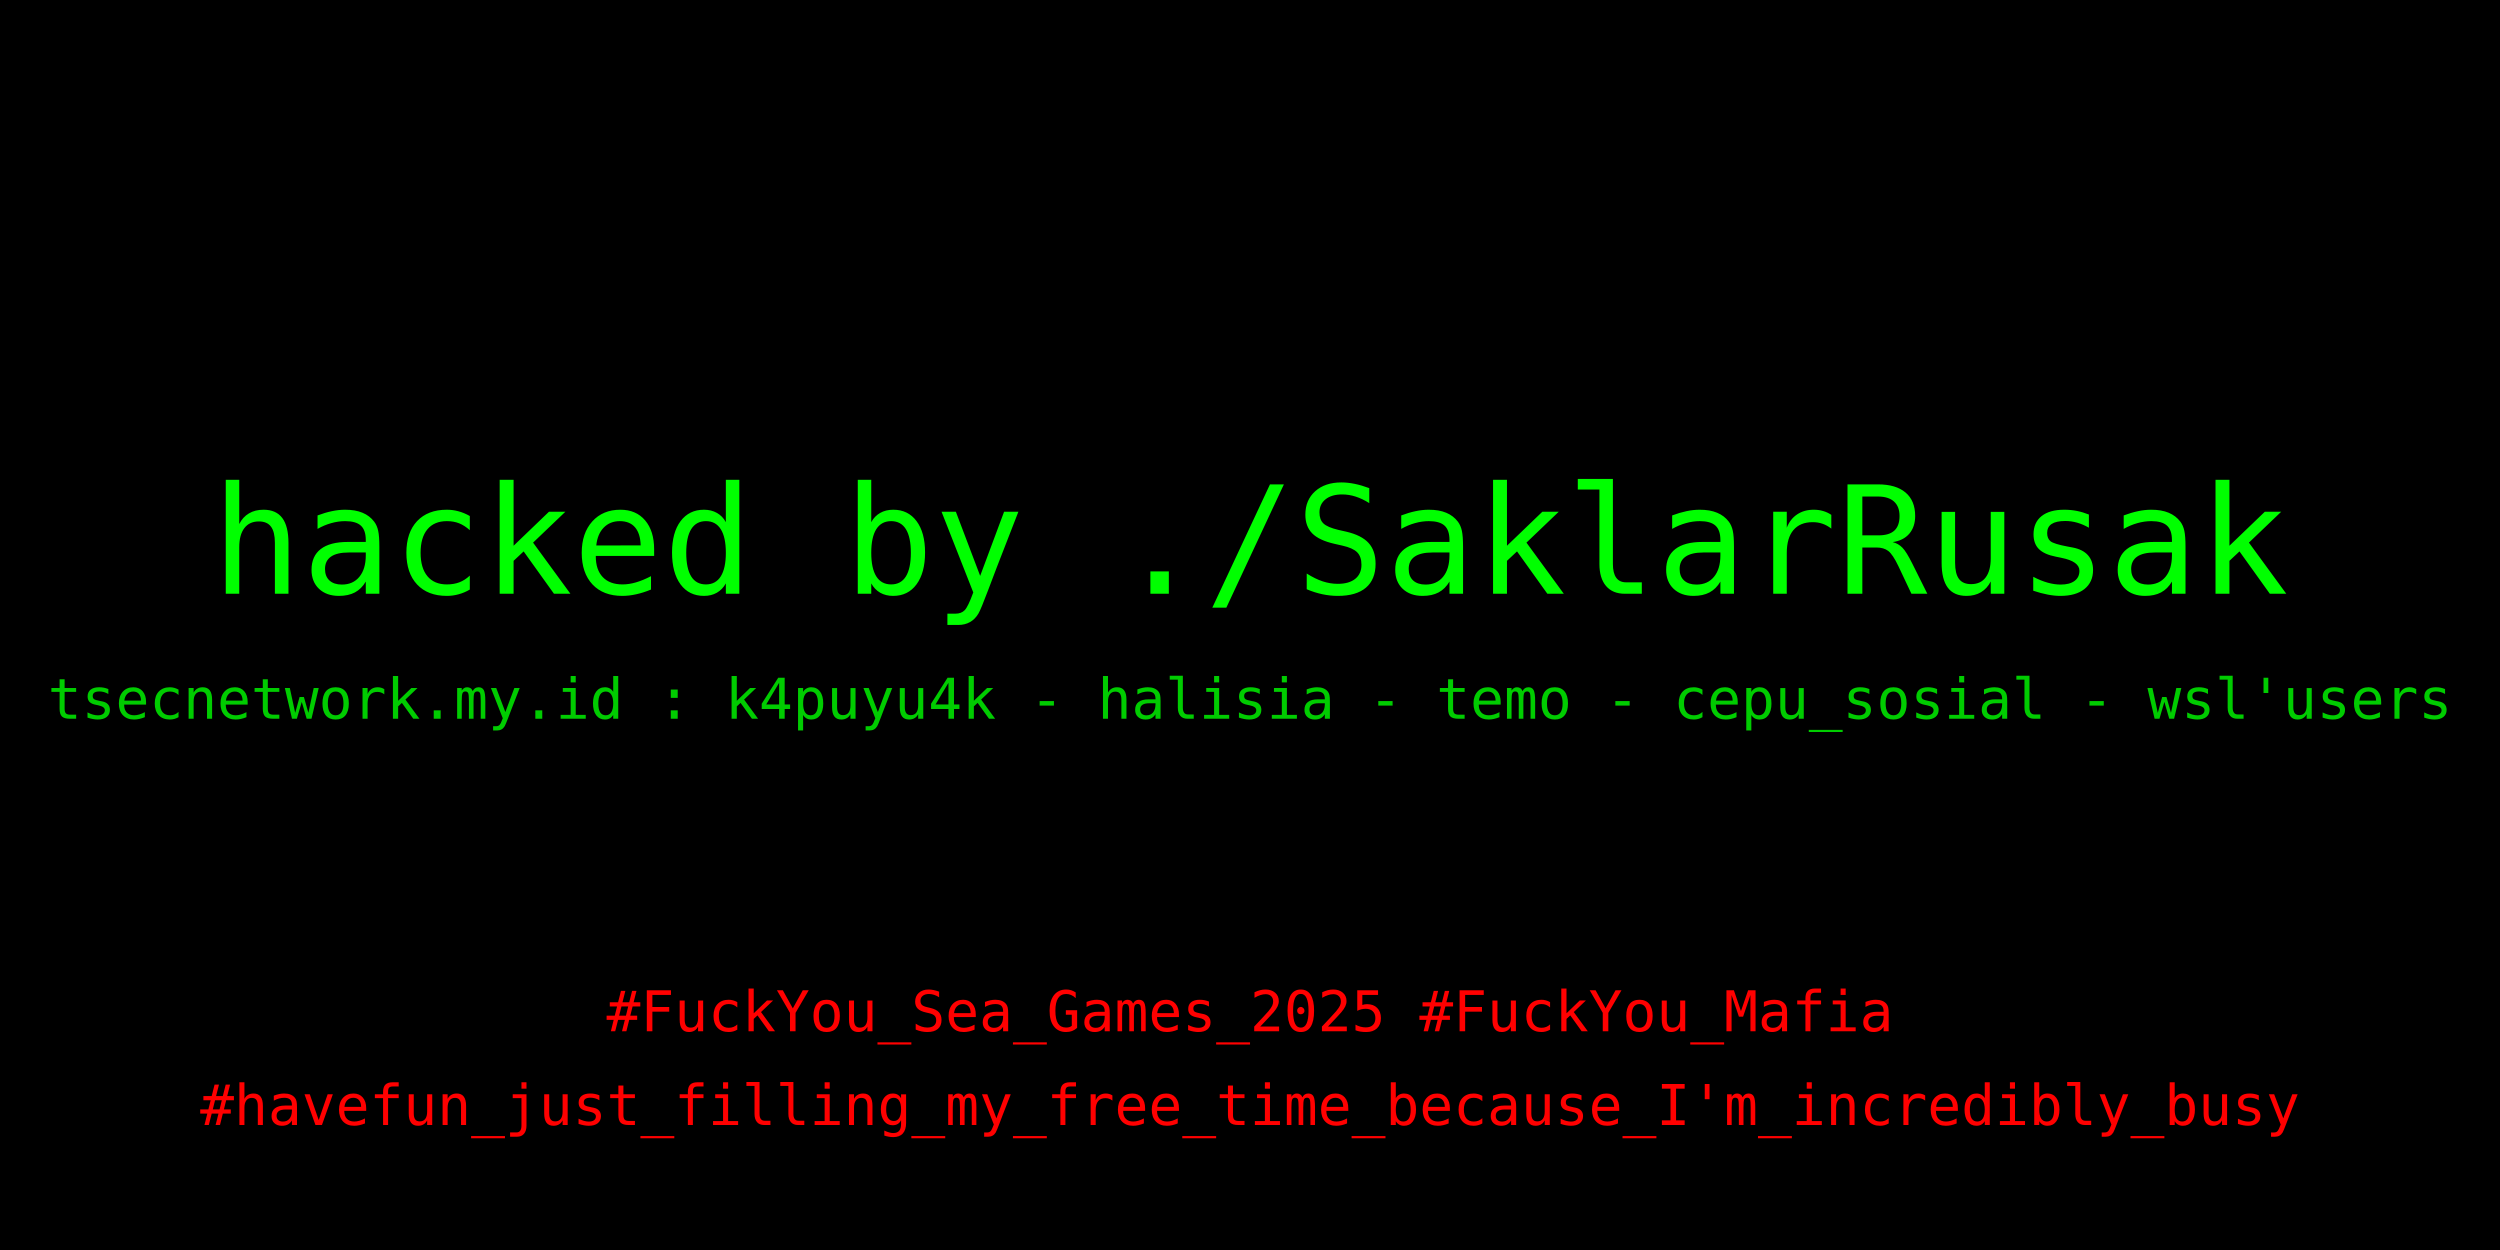
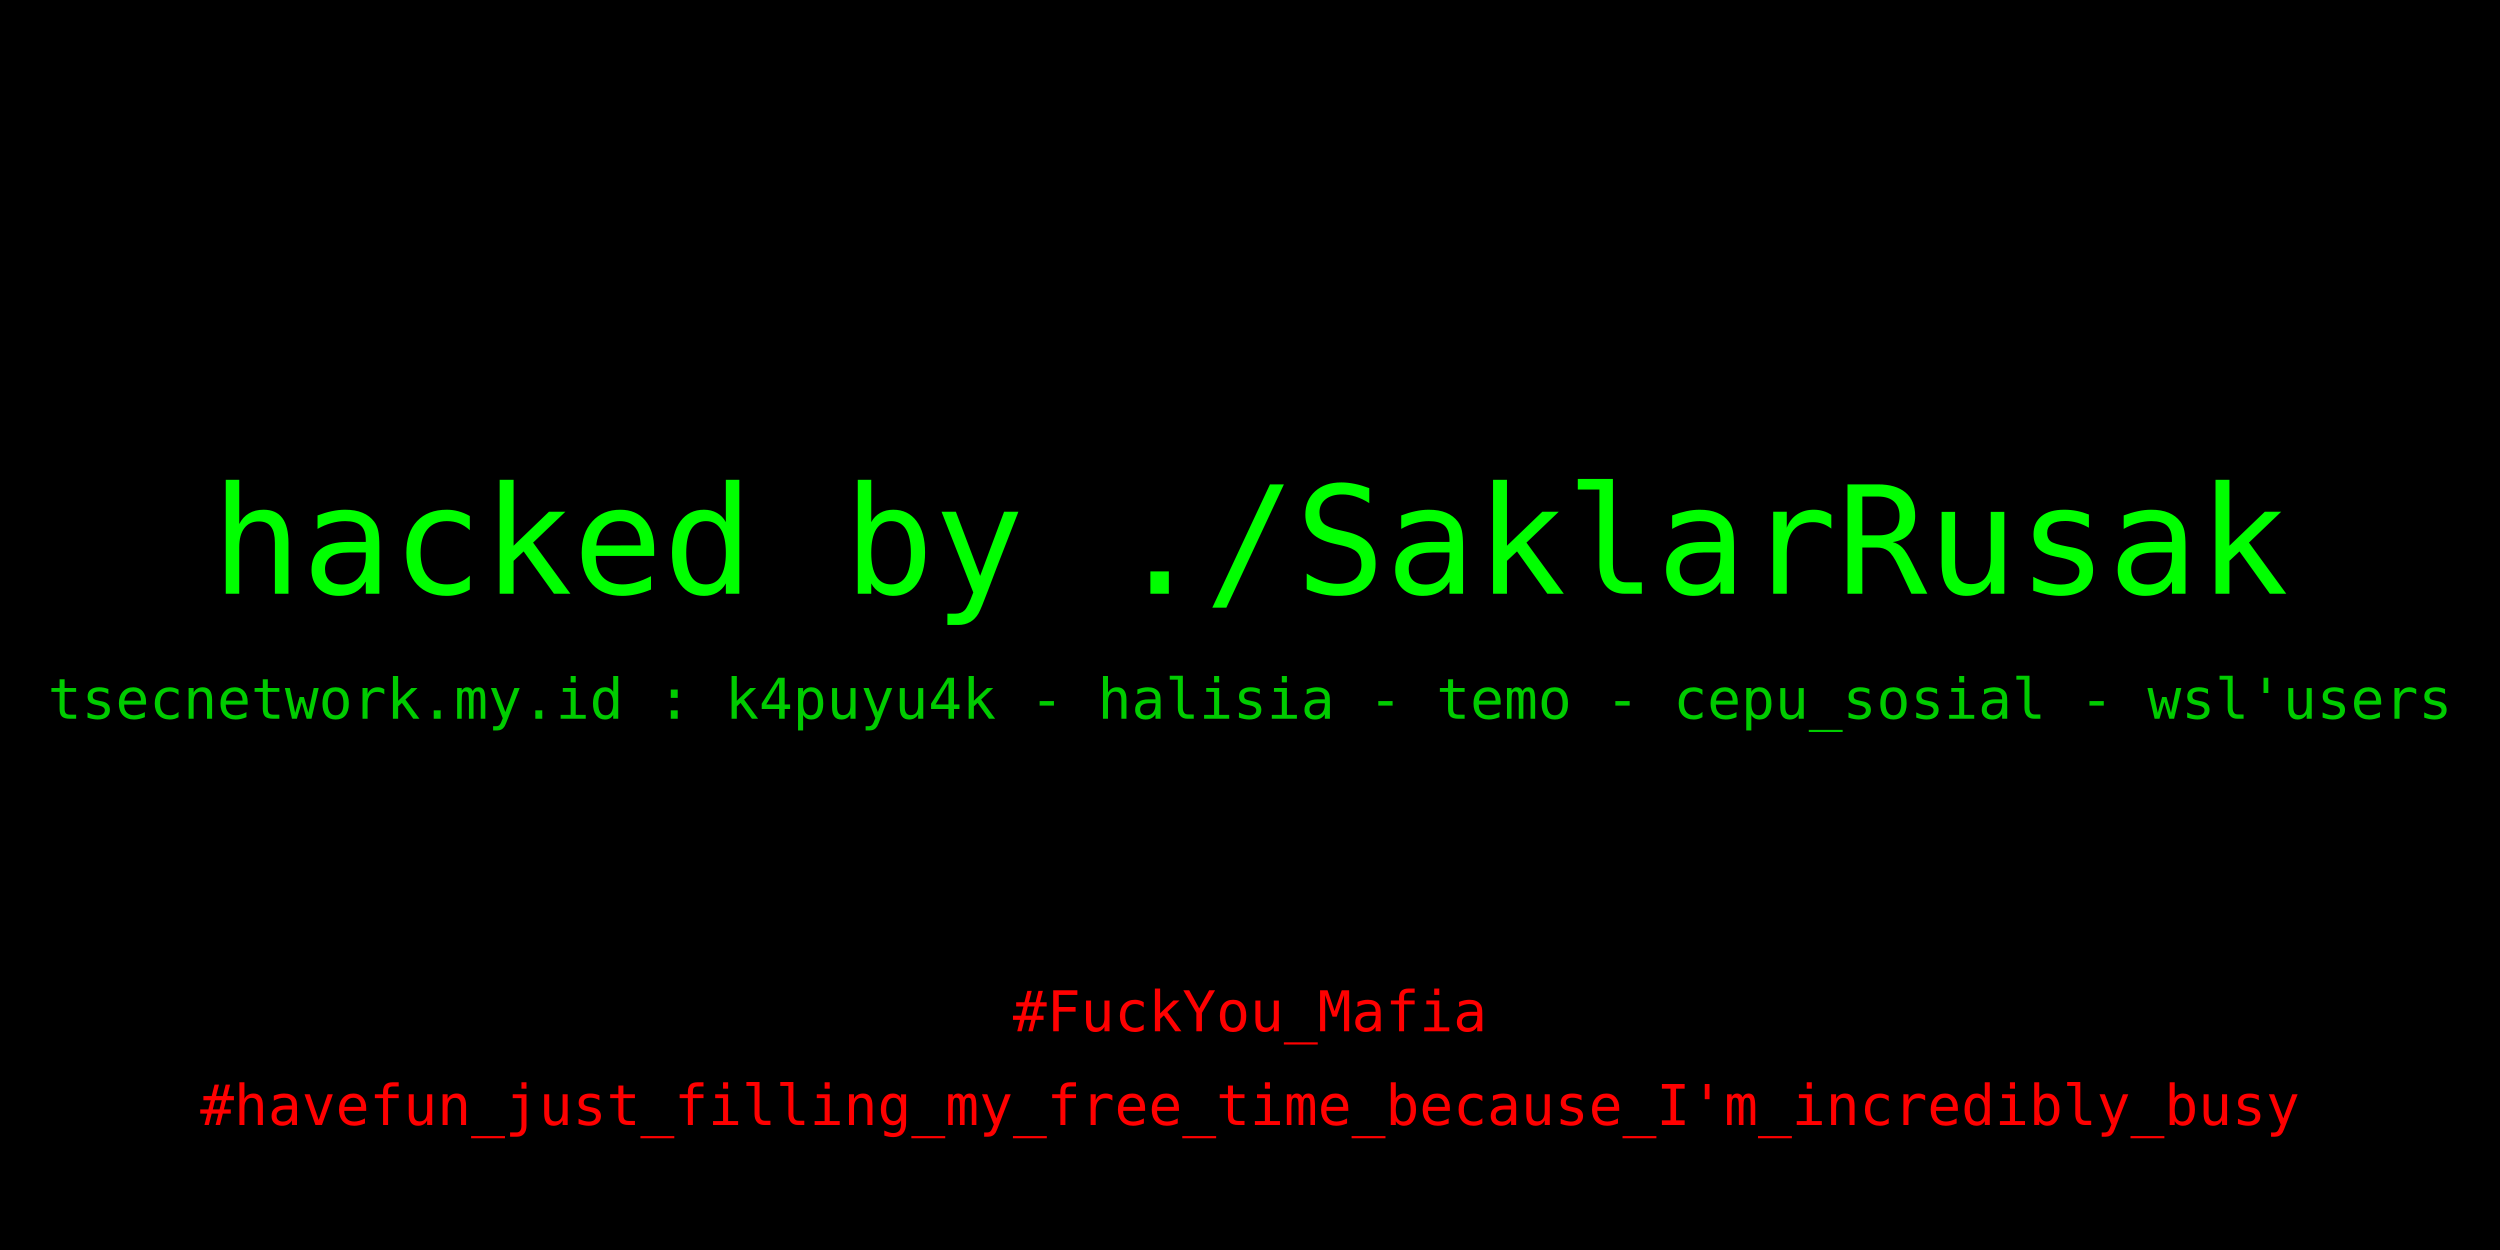
<svg xmlns="http://www.w3.org/2000/svg" width="100%" height="100%" viewBox="0 0 800 400" preserveAspectRatio="xMidYMid meet">
  <style>
    .bg {
      fill: black;
    }
    .main {
      font-family: monospace;
      font-size: 48px;
      fill: #00ff00;
      text-anchor: middle;
    }
    .sub {
      font-family: monospace;
      font-size: 18px;
      fill: #00cc00;
      text-anchor: middle;
    }

	.subb {
      		 font-family: monospace;
     		 font-size: 18px;
     		 fill: #ff0000;
    		 text-anchor: middle;
    }
  </style>
  <rect x="0" y="0" width="200%" height="200%" class="bg" />
  <text x="400" y="190" class="main">
    hacked by ./SaklarRusak
  </text>
  <text x="400" y="230" class="sub">
    <a href="https://tsecnetwork.my.id">tsecnetwork.my.id : k4puyu4k - halisia - temo - cepu_sosial - wsl'users </a>
  </text>
  <text x="400" y="330" class="subb">
-     #FuckYou_Sea_Games_2025 #FuckYou_Mafia
+  #FuckYou_Mafia


  </text>
  <text x="400" y="360" class="subb">
	  #havefun_just_filling_my_free_time_because_I'm_incredibly_busy
 </text>
</svg>
